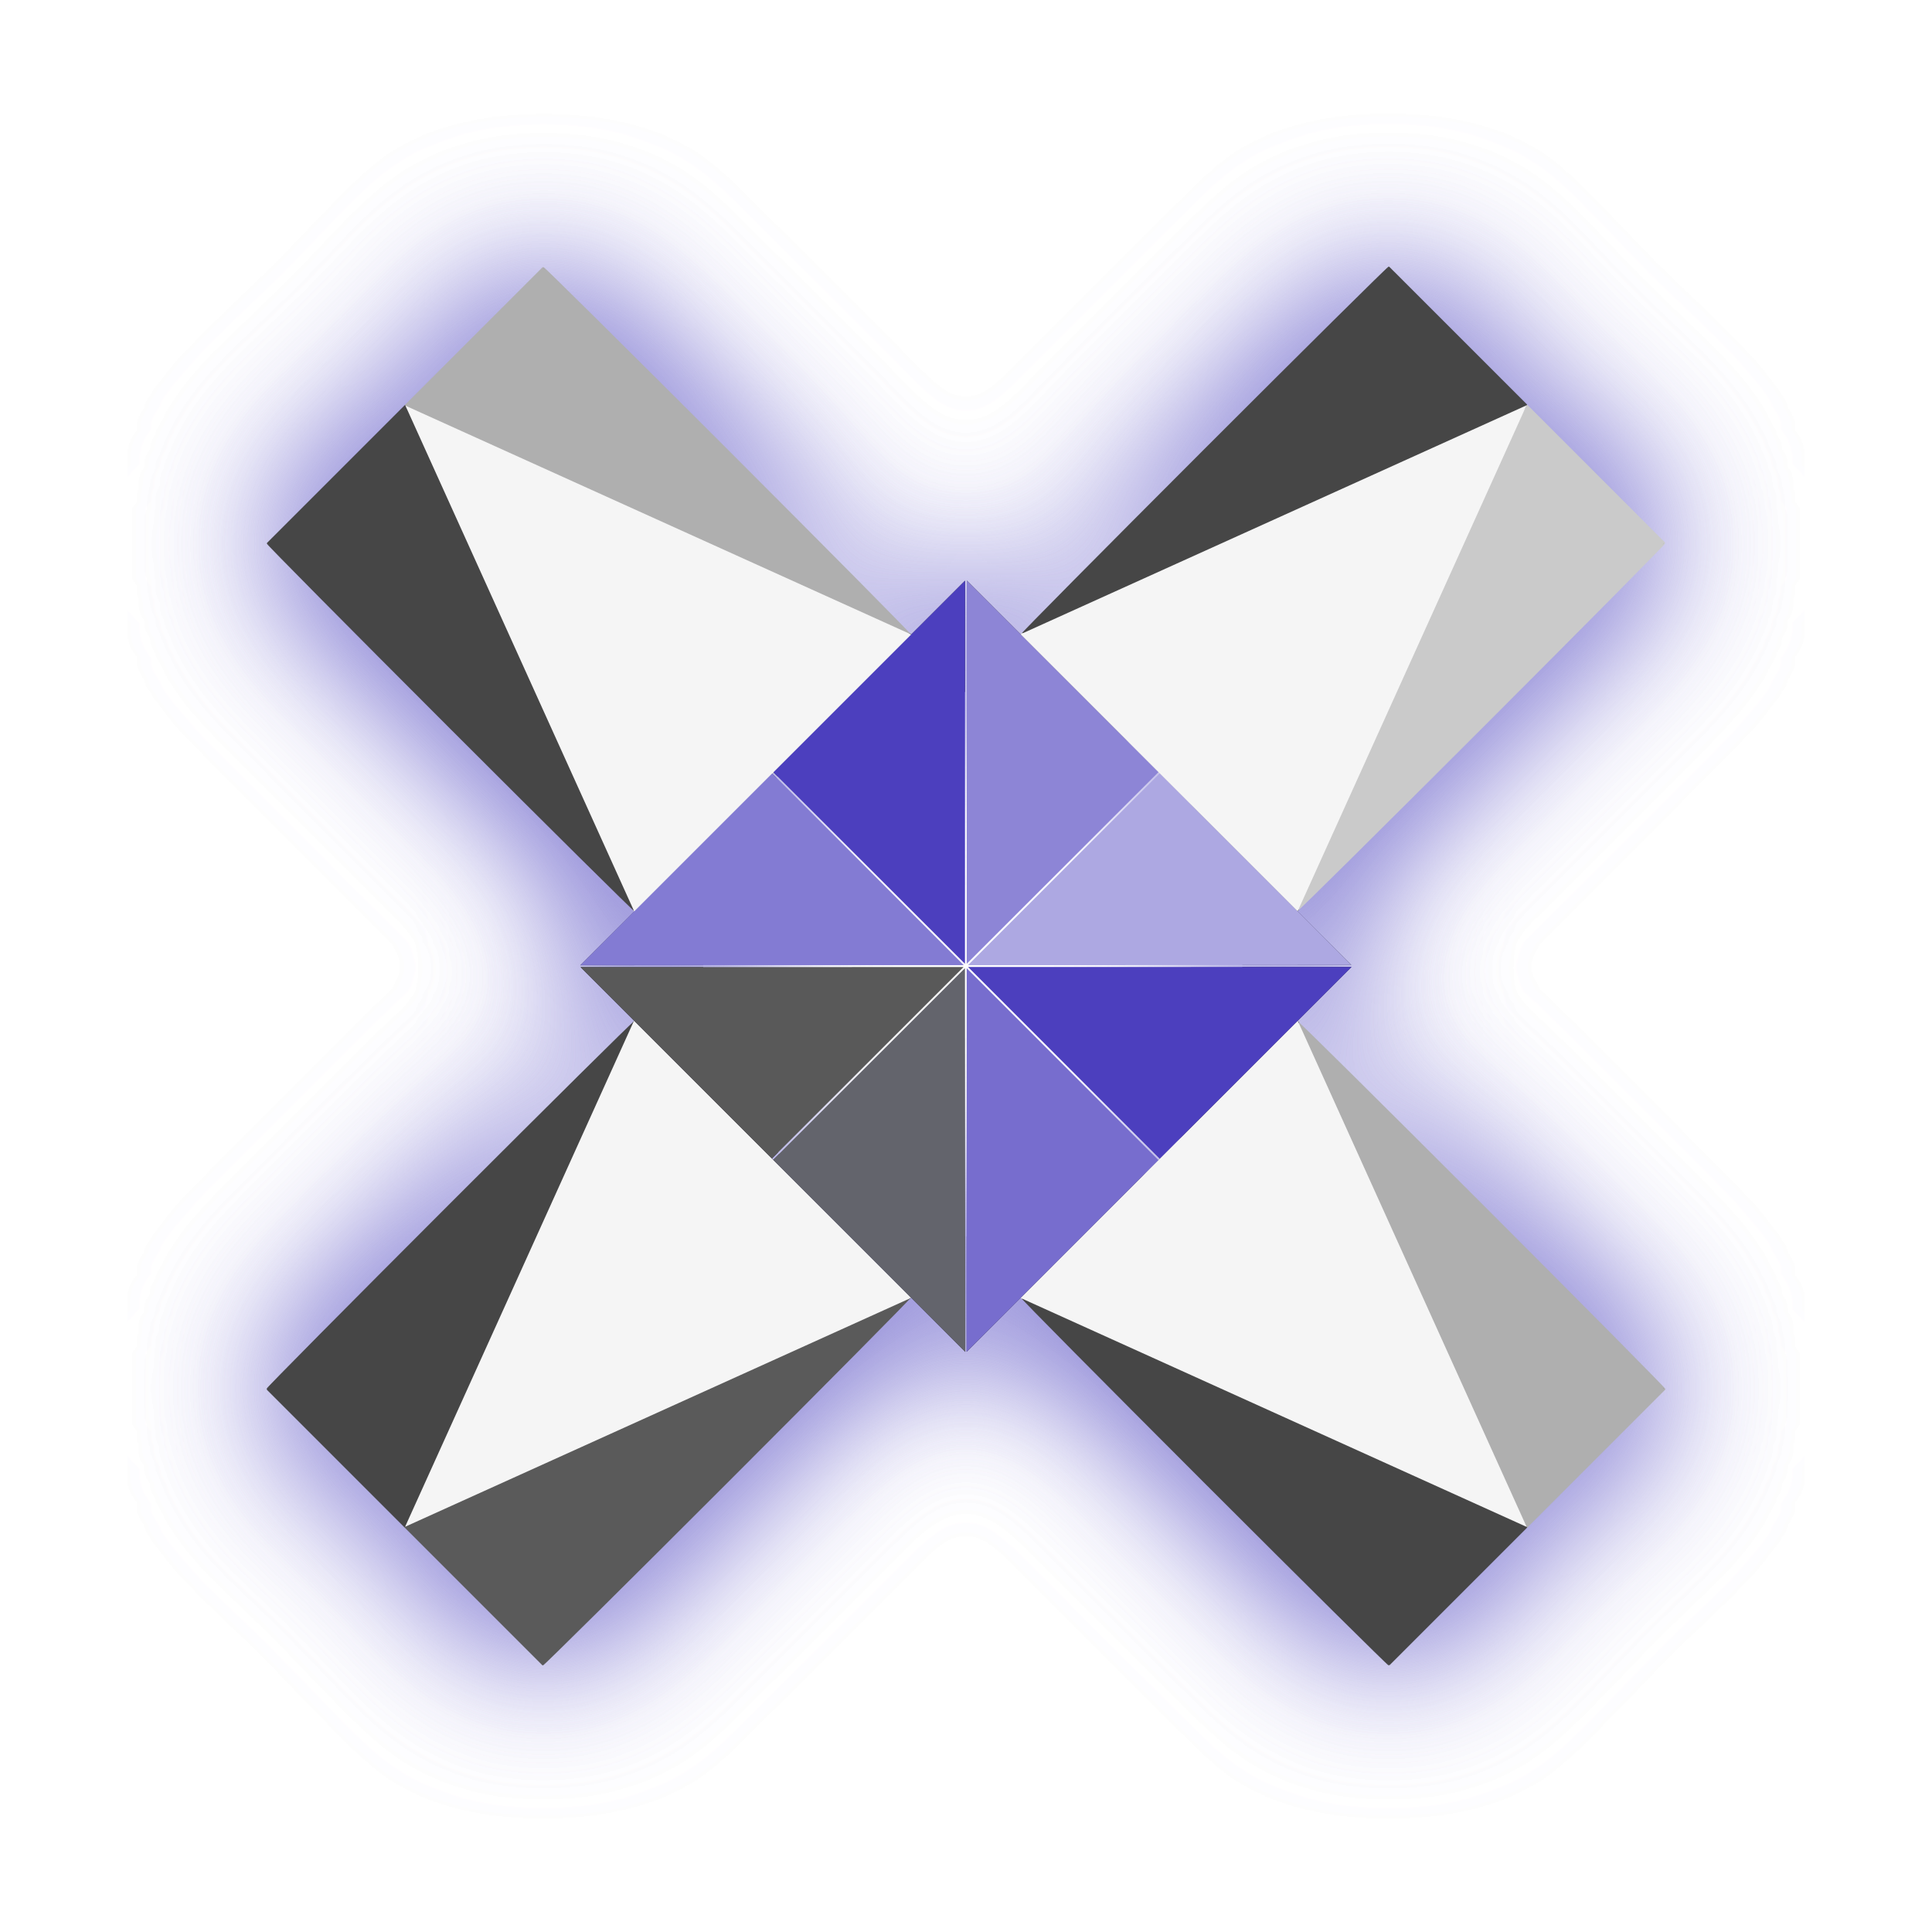
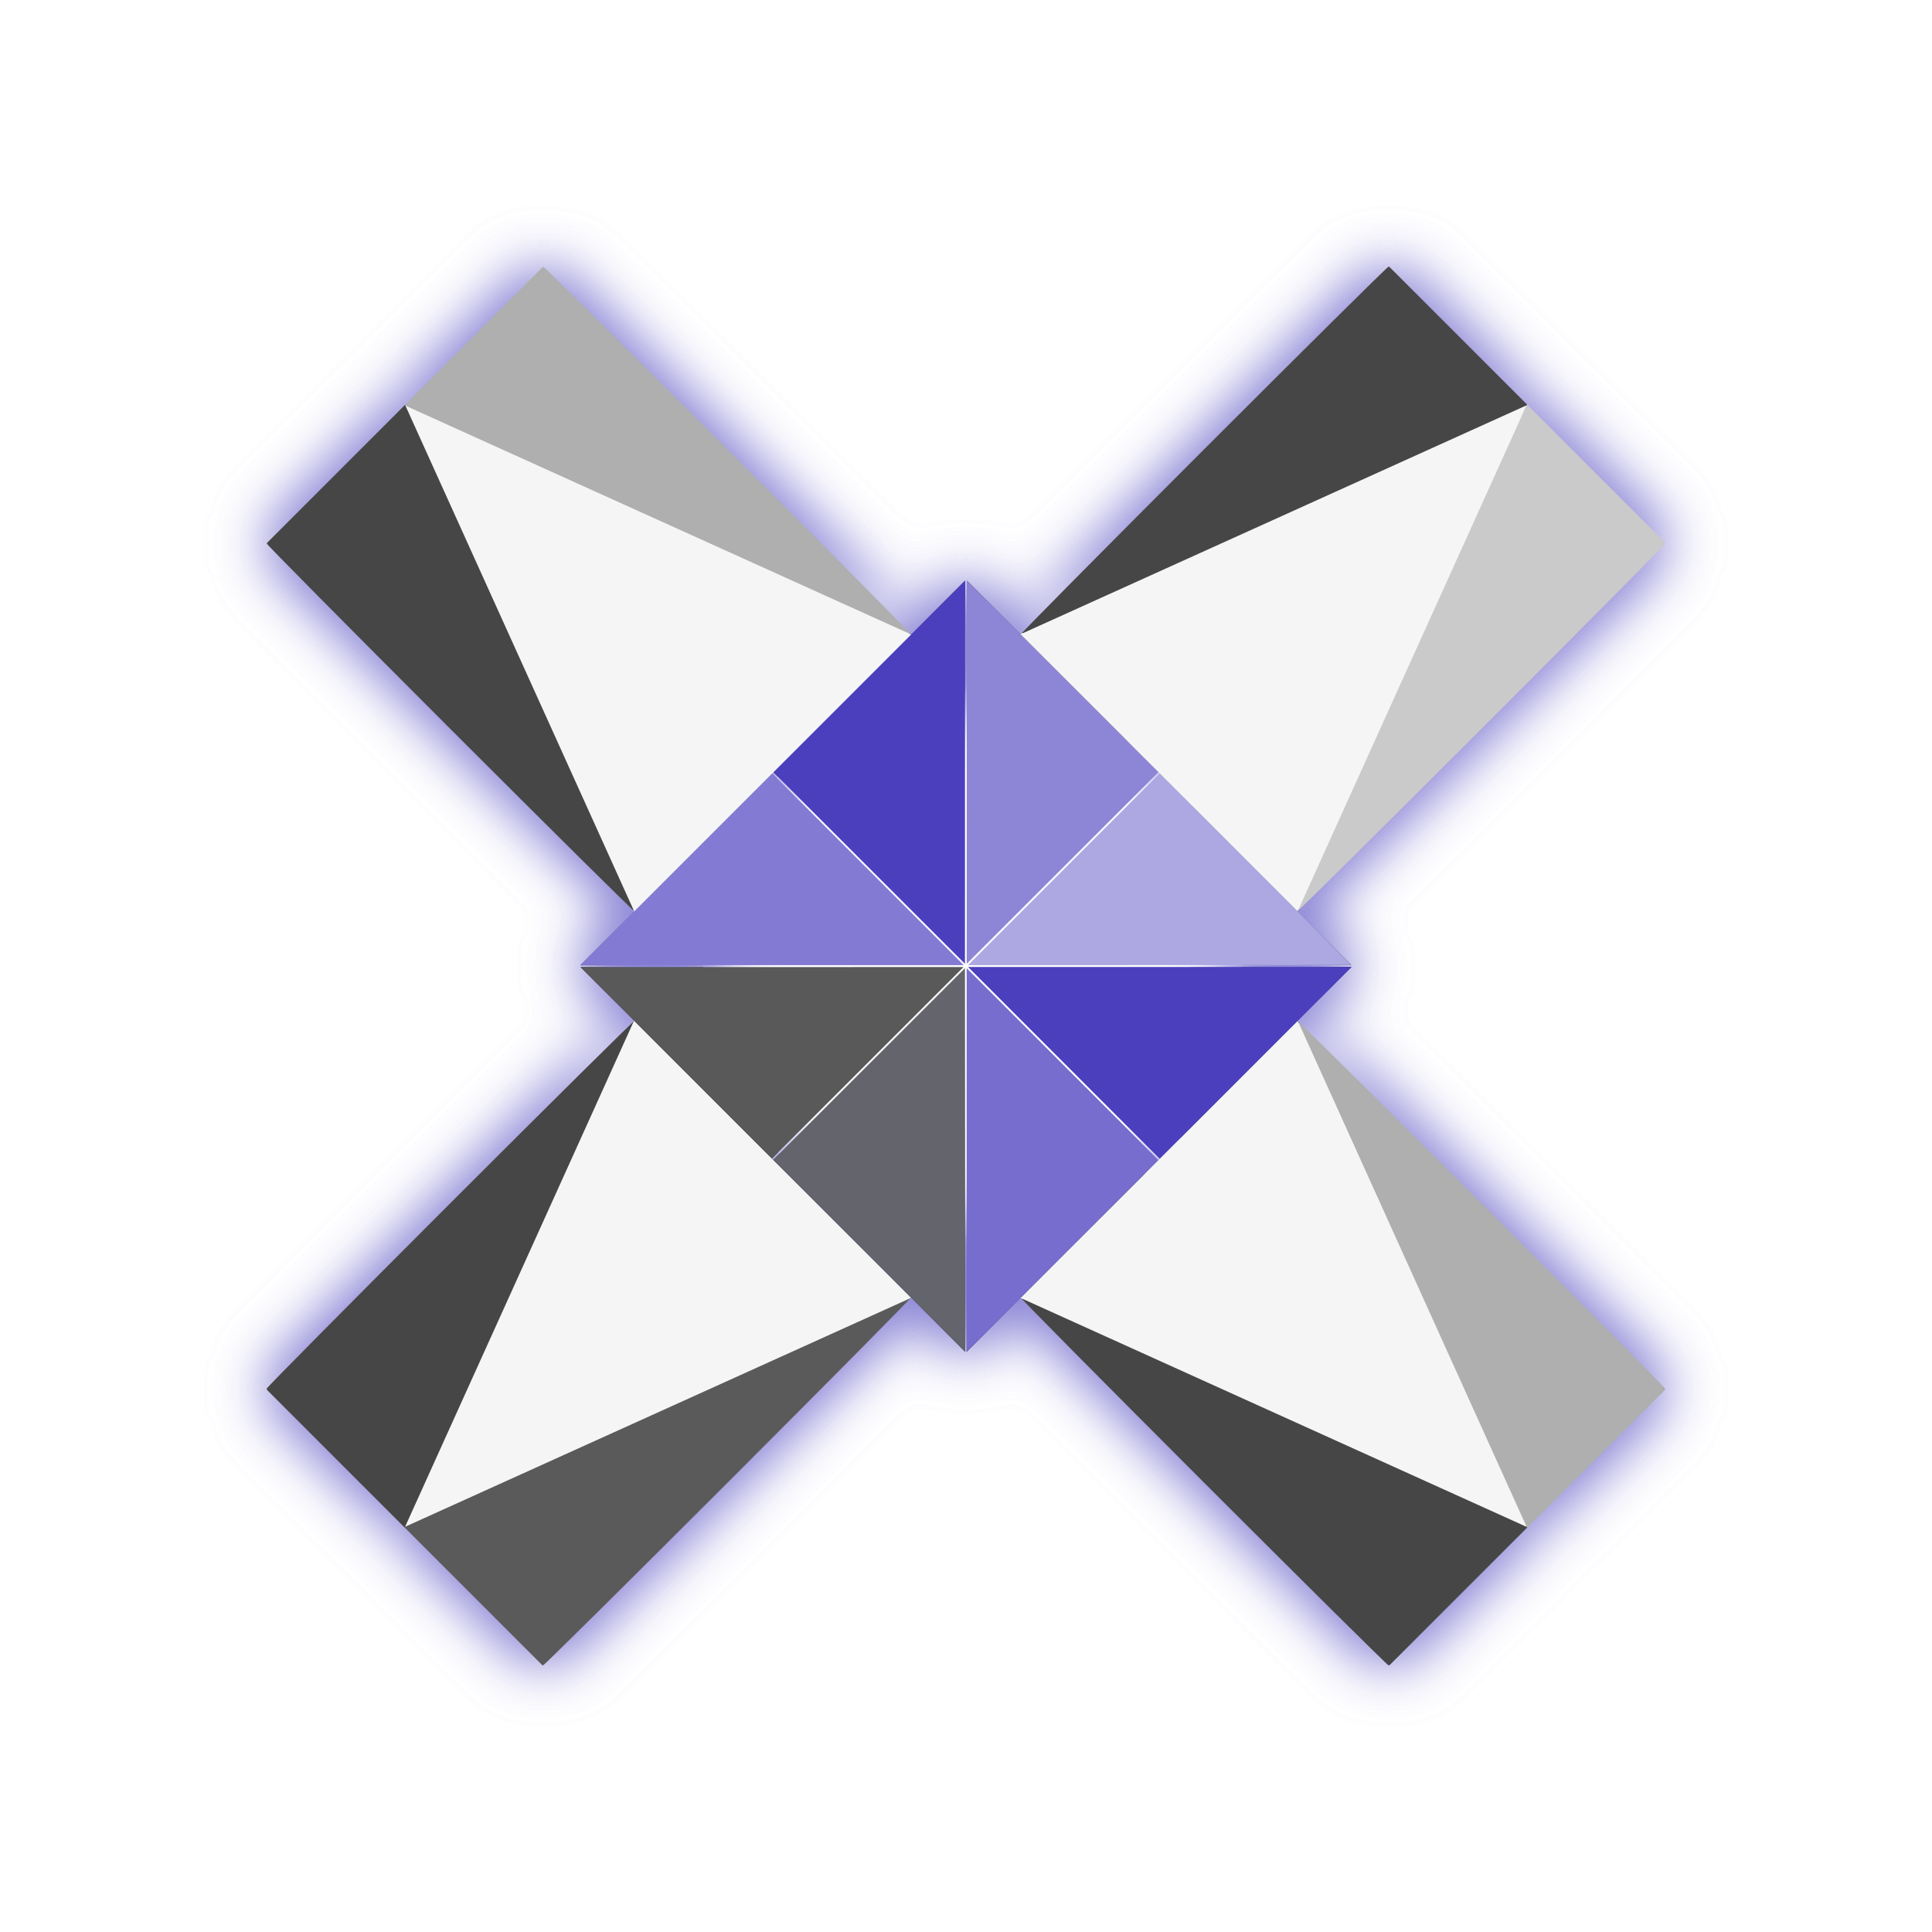
<svg xmlns="http://www.w3.org/2000/svg" xmlns:ns1="http://www.openswatchbook.org/uri/2009/osb" width="33.674mm" height="33.668mm" viewBox="0 0 16.837 16.834" version="1.1" id="svg8">
  <defs id="defs2">
    <linearGradient id="linearGradient894" ns1:paint="solid">
      <stop style="stop-color:#000000;stop-opacity:1;" offset="0" id="stop892" />
    </linearGradient>
    <filter y="-0.25" height="1.5" style="color-interpolation-filters:sRGB;" id="filter1375">
-       <feGaussianBlur stdDeviation="5" result="result6" id="feGaussianBlur1365" />
+       <feGaussianBlur stdDeviation="2" result="result6" id="feGaussianBlur1365" />
      <feComposite result="result8" in="SourceGraphic" operator="atop" in2="result6" id="feComposite1367" />
      <feComposite result="result9" operator="over" in2="SourceAlpha" in="result8" id="feComposite1369" />
      <feColorMatrix values="1 0 0 0 0 0 1 0 0 0 0 0 1 0 0 0 0 0 1 0 " result="result10" id="feColorMatrix1371" />
      <feBlend in="result10" mode="normal" in2="result6" id="feBlend1373" />
    </filter>
  </defs>
  <g id="layer1" transform="translate(5.714388,-279.5895)" style="display:inline">
    <path style="fill:#8c86d6;fill-opacity:1;stroke:#f17272;stroke-width:0;stroke-linecap:round;stroke-linejoin:round;stroke-miterlimit:4;stroke-dasharray:none;stroke-opacity:1;filter:url(#filter1375);fill-rule:nonzero" d="M 91.49,17.625 C 91.458,17.595 86.045,22.959 79.35,29.654 72.754,36.25 67.553,41.502 67.426,41.688 L 100.561,26.701 Z m 9.07,9.076 c -0.089,0.034 -5.443,5.334 -12.1,11.99 -0.77,0.77 -1.234,1.241 -1.963,1.971 -5.826,5.322 -9.722,9.831 -9.971,10.064 a 17.763,17.95 0 0 1 5.316,12.785 17.763,17.95 0 0 1 -0.004,0.066 l 7.182,-0.002 -3.539,-3.537 0.092,-0.203 c 0.185,-0.127 5.439,-5.328 12.035,-11.924 6.695,-6.695 12.059,-12.11 12.027,-12.141 l -9.076,-9.068 c 0.04,0.051 -0.047,0.22 -0.207,0.457 l 0.207,-0.457 c 0,0 0,-0.002 0,-0.002 z M 67.426,41.688 l -0.201,0.092 -3.533,-3.533 -0.002,7.33 a 17.763,17.95 0 0 1 0.393,-0.014 17.763,17.95 0 0 1 10.854,3.768 l -7.576,-7.574 c 2.59e-4,-8.19e-4 0.065,-0.067 0.066,-0.068 z M 35.783,17.648 26.713,26.725 59.848,41.711 C 59.719,41.522 54.518,36.272 47.924,29.678 41.229,22.983 35.814,17.618 35.783,17.648 Z m 24.064,24.062 c 0.001,0.002 0.068,0.068 0.068,0.068 l -9.074,9.074 C 50.814,50.881 46.77,46.159 40.766,40.676 40.041,39.95 39.578,39.481 38.812,38.715 32.156,32.058 26.804,26.756 26.713,26.725 v 0.002 l 0.205,0.455 c -0.159,-0.235 -0.245,-0.404 -0.205,-0.455 l -9.076,9.068 c -0.031,0.03 5.334,5.446 12.029,12.141 6.594,6.594 11.844,11.795 12.033,11.924 l 0.082,0.18 -3.551,3.551 8.09,-0.002 a 17.763,17.95 0 0 1 -0.002,-0.076 17.763,17.95 0 0 1 4.83,-12.271 l -0.268,-0.268 0.084,-0.084 0.264,0.264 a 17.763,17.95 0 0 1 12.342,-5.572 l 0.002,-7.328 -3.541,3.541 z m 25.658,18.191 0.01,0.01 c -2.27e-4,0 -0.037,0.039 -0.037,0.039 l -0.01,-0.012 c 1.54e-4,1.55e-4 0.037,-0.037 0.037,-0.037 z m -43.738,0.025 c 4.65e-4,1.45e-4 0.037,0.037 0.037,0.037 l -0.01,0.01 c -1.75e-4,1.52e-4 -0.037,-0.037 -0.037,-0.037 z m 47.266,3.77 -7.199,0.002 a 17.763,17.95 0 0 1 -4.131,11.328 z m -42.707,0.01 -8.084,0.002 3.525,3.525 -0.092,0.203 c 0.002,-0.001 0.068,-0.066 0.068,-0.066 l 9.074,9.074 c 0.029,0.027 -4.694,4.071 -10.178,10.074 -0.727,0.725 -1.195,1.189 -1.961,1.955 C 32.025,95.129 26.728,100.48 26.691,100.572 l 0.461,-0.209 c -0.24,0.163 -0.412,0.253 -0.463,0.211 l 9.07,9.076 c 0.032,0.03 5.446,-5.334 12.141,-12.029 6.596,-6.596 11.796,-11.85 11.924,-12.035 l 0.201,-0.092 3.562,3.564 -0.006,-7.623 a 17.763,17.95 0 0 1 -12.25,-5.426 l -0.395,0.395 -0.084,-0.084 0.4,-0.4 A 17.763,17.95 0 0 1 46.326,63.707 Z M 41.676,67.438 c -0.185,0.127 -5.437,5.328 -12.033,11.924 -6.695,6.695 -12.061,12.11 -12.029,12.141 l 9.074,9.07 z m 43.814,-0.193 -7.799,7.799 a 17.763,17.95 0 0 1 -2.217,2.217 l -8.242,8.242 0.199,0.09 c 0.123,0.183 5.328,5.439 11.926,12.037 6.695,6.695 12.11,12.06 12.141,12.029 l 9.07,-9.076 c -0.05,0.042 -0.22,-0.047 -0.459,-0.209 l 0.457,0.207 c -0.034,-0.094 -5.334,-5.443 -11.988,-12.098 C 87.815,87.719 87.349,87.258 86.625,86.535 81.139,80.527 76.414,76.48 76.441,76.453 l 9.072,-9.074 c 8.06e-4,2.41e-4 0.065,0.063 0.066,0.064 z m 0.09,0.199 14.99,33.137 9.076,-9.07 c 0.03,-0.03 -5.334,-5.446 -12.029,-12.141 C 91.02,72.772 85.763,67.567 85.58,67.443 Z m -10.141,9.848 a 17.763,17.95 0 0 1 -11.357,4.17 17.763,17.95 0 0 1 -0.402,-0.02 l -0.002,7.611 z m -15.512,8.189 0.012,0.01 c 1.61e-4,1.52e-4 -0.039,0.039 -0.039,0.039 l -0.01,-0.01 c 1.54e-4,-4.71e-4 0.037,-0.039 0.037,-0.039 z m 7.402,0.008 c -1.65e-4,1.65e-4 0.037,0.039 0.037,0.039 l -0.01,0.01 c 1.51e-4,0 -0.037,-0.039 -0.037,-0.039 z" id="rect889" transform="matrix(0.1322917,0,0,0.1322917,-5.714388,279.5895)" />
  </g>
  <g style="display:inline" transform="translate(5.714388,-279.5895)" id="g993">
    <path style="fill:#afafaf;fill-opacity:1;stroke:#afafaf;stroke-width:0.015;stroke-linejoin:bevel;stroke-miterlimit:4;stroke-dasharray:none;stroke-opacity:1" d="m -0.981,281.924 c 0.004,-0.004 0.721,0.706 1.606,1.591 0.886,0.886 1.595,1.602 1.591,1.606 l -2.402,2.402 c -2.31e-5,2e-5 -0.005,-0.005 -0.005,-0.005 l 1.202,-1.202 c 0.004,-0.004 -0.706,-0.72 -1.591,-1.606 -0.881,-0.881 -1.589,-1.582 -1.601,-1.586 z" id="path953" />
    <path id="path955" d="m -3.381,284.325 c -0.004,0.004 0.706,0.721 1.591,1.606 0.886,0.886 1.602,1.595 1.606,1.591 L 2.218,285.12 c 2.31e-5,-2e-5 -0.005,-0.005 -0.005,-0.005 l -1.202,1.202 c -0.004,0.004 -0.662,-0.767 -1.606,-1.591 -0.94,-0.821 -1.626,-1.553 -1.586,-1.601 z" style="fill:#464646;fill-opacity:1;stroke:#464646;stroke-width:0.015;stroke-linejoin:bevel;stroke-miterlimit:4;stroke-dasharray:none;stroke-opacity:1" />
    <path style="fill:#f5f5f5;fill-opacity:1;stroke-width:0.203" d="m -2.181,283.125 1.995,4.41 2.415,-2.415 z" id="path957" />
    <path id="path959" d="m 8.791,291.696 c 0.004,-0.004 -0.706,-0.721 -1.591,-1.606 -0.886,-0.886 -1.602,-1.595 -1.606,-1.591 l -2.402,2.402 c -2.31e-5,2e-5 0.005,0.005 0.005,0.005 l 1.202,-1.202 c 0.004,-0.004 0.72,0.706 1.606,1.591 0.881,0.881 1.582,1.589 1.586,1.601 z" style="fill:#afafaf;fill-opacity:1;stroke:#afafaf;stroke-width:0.015;stroke-linejoin:bevel;stroke-miterlimit:4;stroke-dasharray:none;stroke-opacity:1" />
    <path style="fill:#464646;fill-opacity:1;stroke:#464646;stroke-width:0.015;stroke-linejoin:bevel;stroke-miterlimit:4;stroke-dasharray:none;stroke-opacity:1" d="m 6.39,294.096 c -0.004,0.004 -0.721,-0.706 -1.606,-1.591 -0.886,-0.886 -1.595,-1.602 -1.591,-1.606 l 2.402,-2.402 c 2.32e-5,-2e-5 0.005,0.005 0.005,0.005 L 4.398,289.704 c -0.004,0.004 0.767,0.662 1.591,1.606 0.821,0.94 1.553,1.626 1.601,1.586 z" id="path961" />
    <path id="path963" d="M 7.59,292.896 3.18,290.901 5.595,288.485 Z" style="fill:#f5f5f5;fill-opacity:1;stroke-width:0.203" />
    <path style="fill:#464646;fill-opacity:1;stroke:#464646;stroke-width:0.015;stroke-linejoin:bevel;stroke-miterlimit:4;stroke-dasharray:none;stroke-opacity:1" d="m 6.389,281.921 c -0.004,-0.004 -0.721,0.706 -1.606,1.591 -0.886,0.886 -1.595,1.602 -1.591,1.606 l 2.402,2.402 c 2.12e-5,2e-5 0.005,-0.005 0.005,-0.005 l -1.202,-1.202 c -0.004,-0.004 0.706,-0.72 1.591,-1.606 0.881,-0.881 1.589,-1.582 1.601,-1.586 z" id="path965" />
    <path id="path967" d="m 8.79,284.322 c 0.004,0.004 -0.706,0.721 -1.591,1.606 -0.886,0.886 -1.602,1.595 -1.606,1.591 l -2.402,-2.402 c -2.12e-5,-3e-5 0.005,-0.005 0.005,-0.005 l 1.202,1.202 c 0.004,0.004 0.662,-0.767 1.606,-1.591 0.94,-0.821 1.626,-1.553 1.586,-1.601 z" style="fill:#cacaca;fill-opacity:1;stroke:#cacaca;stroke-width:0.015;stroke-linejoin:bevel;stroke-miterlimit:4;stroke-dasharray:none;stroke-opacity:1" />
    <path style="fill:#f5f5f5;fill-opacity:1;stroke-width:0.203" d="m 7.589,283.122 -1.995,4.41 -2.415,-2.415 z" id="path969" />
    <path id="path971" d="m -3.384,291.695 c -0.004,-0.004 0.706,-0.721 1.591,-1.606 0.886,-0.886 1.602,-1.595 1.606,-1.591 l 2.402,2.402 c 2.13e-5,2e-5 -0.005,0.005 -0.005,0.005 l -1.202,-1.202 c -0.004,-0.004 -0.72,0.706 -1.606,1.591 -0.881,0.881 -1.582,1.589 -1.586,1.601 z" style="fill:#464646;fill-opacity:1;stroke:#464646;stroke-width:0.015;stroke-linejoin:bevel;stroke-miterlimit:4;stroke-dasharray:none;stroke-opacity:1" />
    <path style="fill:#5a5a5a;fill-opacity:1;stroke:#5a5a5a;stroke-width:0.015;stroke-linejoin:bevel;stroke-miterlimit:4;stroke-dasharray:none;stroke-opacity:1" d="m -0.984,294.095 c 0.004,0.004 0.721,-0.706 1.606,-1.591 0.886,-0.886 1.595,-1.602 1.591,-1.606 l -2.402,-2.402 c -2.12e-5,-2e-5 -0.005,0.005 -0.005,0.005 l 1.202,1.202 c 0.004,0.004 -0.767,0.662 -1.591,1.606 -0.821,0.94 -1.553,1.626 -1.601,1.586 z" id="path973" />
    <path id="path975" d="m -2.184,292.895 4.41,-1.995 -2.415,-2.415 z" style="fill:#f5f5f5;fill-opacity:1;stroke-width:0.203" />
    <path id="path977" d="m 6.064,288.016 -3.342,7.3e-4 1.67,1.671 z" style="fill:#4c3fbe;fill-opacity:1;stroke:#4c3fbe;stroke-width:0;stroke-linecap:round;stroke-linejoin:round;stroke-miterlimit:4;stroke-dasharray:none;stroke-opacity:1" />
    <path id="path979" d="m 4.381,289.699 -1.671,-1.672 -7.308e-4,3.343 z" style="fill:#776dce;fill-opacity:1;stroke:#776dce;stroke-width:0;stroke-linecap:round;stroke-linejoin:round;stroke-miterlimit:4;stroke-dasharray:none;stroke-opacity:1" />
    <path id="path981" d="M 6.062,288 4.392,286.33 2.721,288.001 Z" style="fill:#ada8e2;fill-opacity:1;stroke:#ada8e2;stroke-width:0;stroke-linecap:round;stroke-linejoin:round;stroke-miterlimit:4;stroke-dasharray:none;stroke-opacity:1" />
    <path id="path983" d="m 2.698,291.371 -0.003,-3.344 -1.671,1.67 z" style="fill:#63646c;fill-opacity:1;stroke:#63646c;stroke-width:0;stroke-linecap:round;stroke-linejoin:round;stroke-miterlimit:4;stroke-dasharray:none;stroke-opacity:1" />
    <path id="path985" d="m 4.381,286.319 -1.67,-1.67 -7.281e-4,3.34 z" style="fill:#8d85d6;fill-opacity:1;stroke:#8d85d6;stroke-width:0;stroke-linecap:round;stroke-linejoin:round;stroke-miterlimit:4;stroke-dasharray:none;stroke-opacity:1" />
    <path id="path987" d="m 2.683,288.017 -3.338,7.2e-4 1.668,1.668 z" style="fill:#595959;fill-opacity:1;stroke:#595959;stroke-width:0;stroke-linecap:round;stroke-linejoin:round;stroke-miterlimit:4;stroke-dasharray:none;stroke-opacity:1" />
    <path id="path989" d="m 2.685,288.001 -1.67,-1.671 -1.671,1.671 z" style="fill:#837bd3;fill-opacity:1;stroke:#837bd3;stroke-width:0;stroke-linecap:round;stroke-linejoin:round;stroke-miterlimit:4;stroke-dasharray:none;stroke-opacity:1" />
    <path id="path991" d="m 2.695,287.989 7.292e-4,-3.339 -1.67,1.67 z" style="fill:#4c3fbe;fill-opacity:1;stroke:#f17272;stroke-width:0;stroke-linecap:round;stroke-linejoin:round;stroke-miterlimit:4;stroke-dasharray:none;stroke-opacity:1" />
  </g>
</svg>
